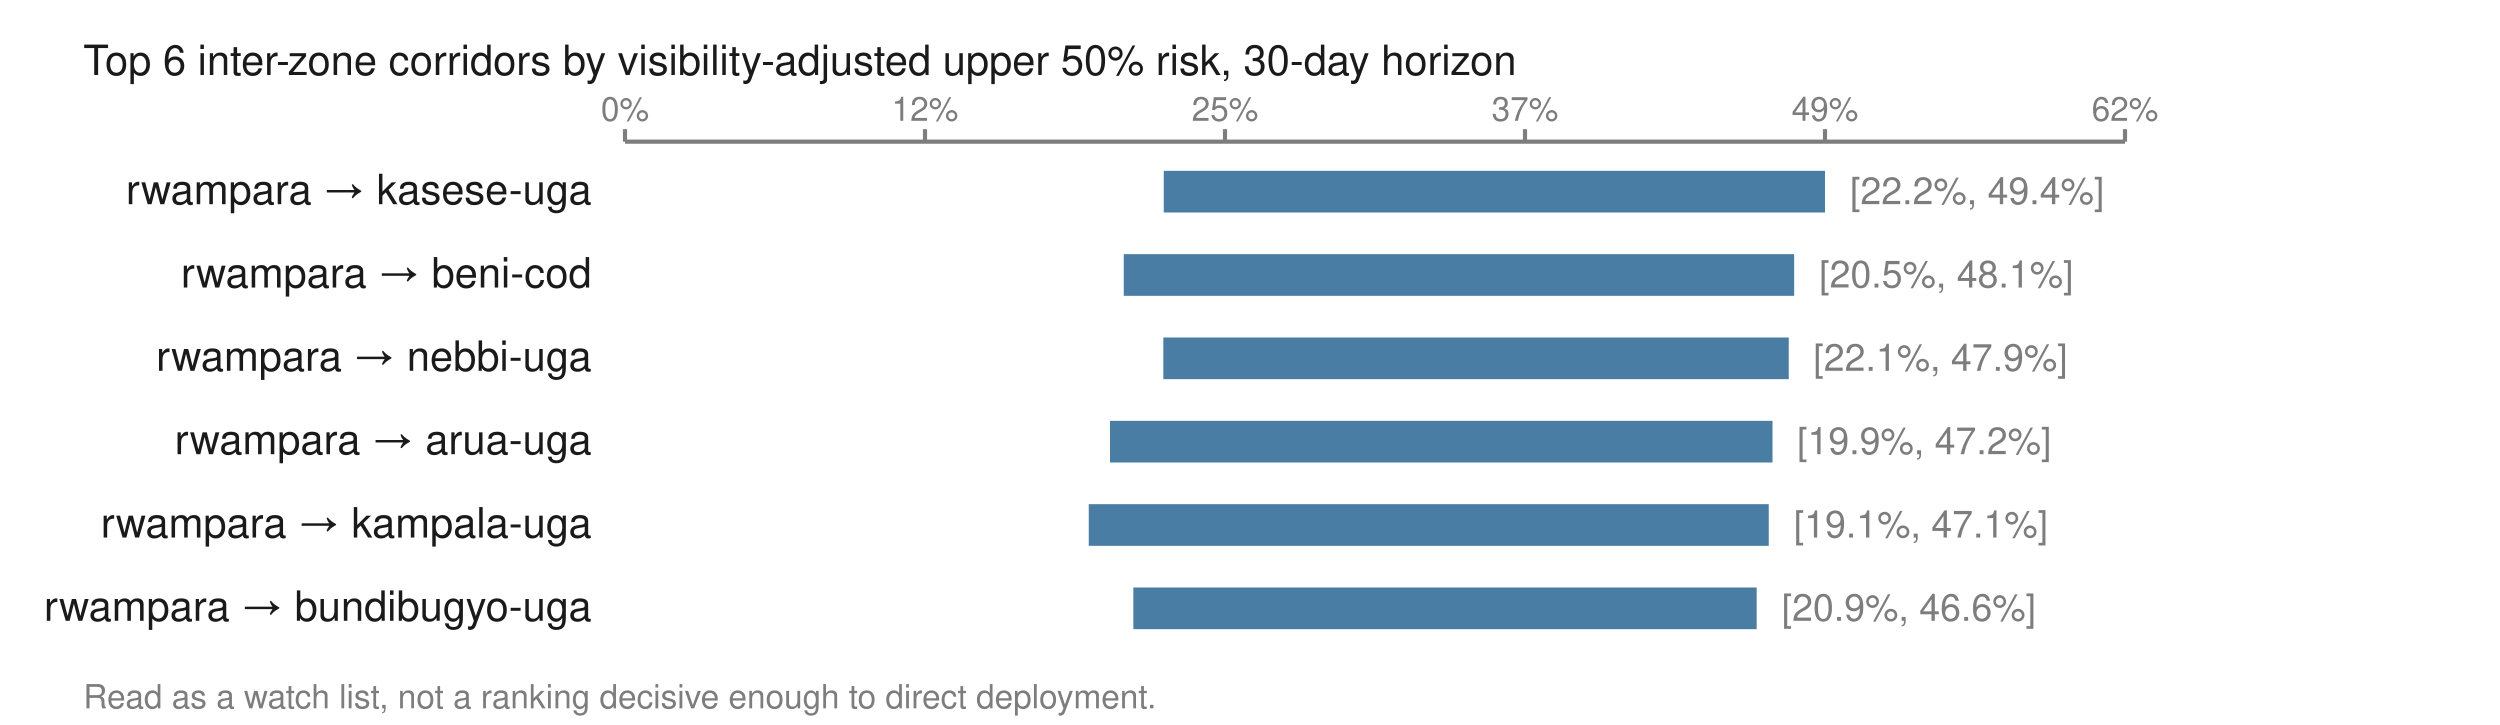
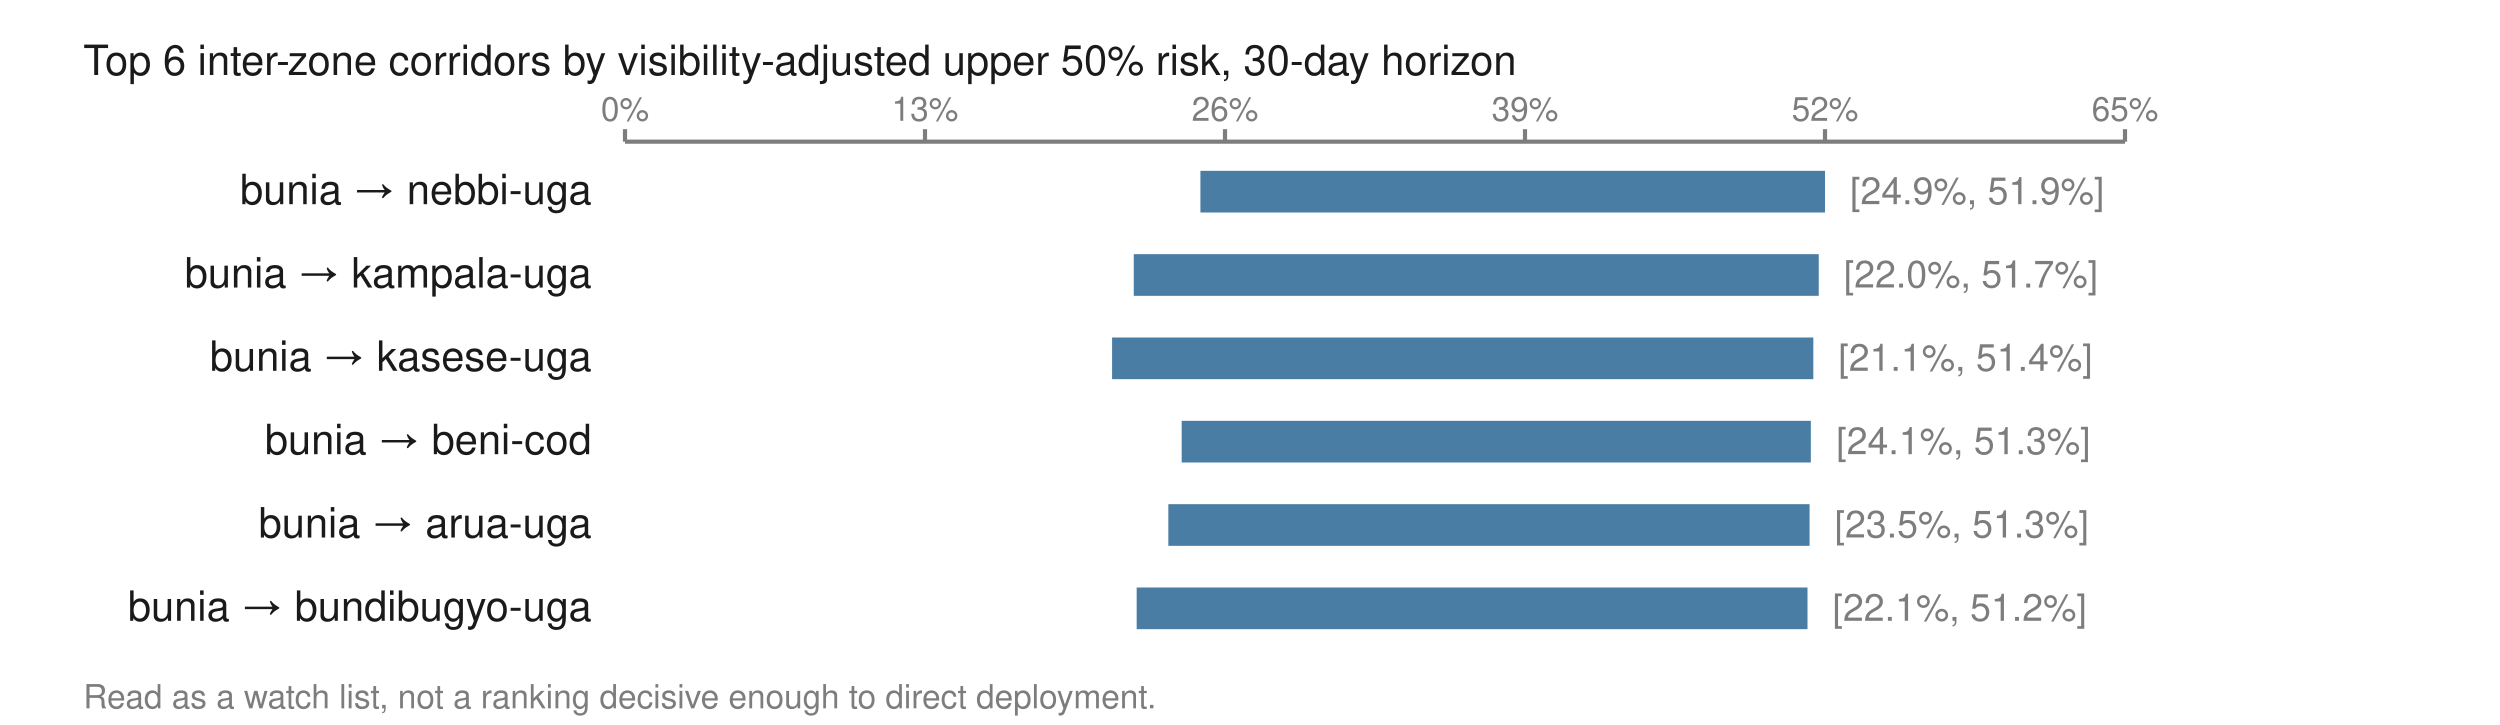
<svg xmlns="http://www.w3.org/2000/svg" viewBox="0 0 600 174" width="600" height="174" role="img" aria-labelledby="t">
  <text x="20.0" y="18.0" font-family="Helvetica,Arial,sans-serif" font-size="10" fill="#1a1a1a" font-weight="normal" text-anchor="start">Top 6 inter-zone corridors by visibility-adjusted upper 50% risk, 30-day horizon</text>
  <line x1="150.0" y1="34.0" x2="510.0" y2="34.0" stroke="#7d7d7d" stroke-width="1" />
  <line x1="150.0" y1="31.0" x2="150.0" y2="34.0" stroke="#7d7d7d" stroke-width="1" />
  <text x="150.0" y="29.0" font-family="Helvetica,Arial,sans-serif" font-size="8" fill="#7d7d7d" font-weight="normal" text-anchor="middle">0%</text>
  <line x1="222.0" y1="31.0" x2="222.0" y2="34.0" stroke="#7d7d7d" stroke-width="1" />
-   <text x="222.0" y="29.0" font-family="Helvetica,Arial,sans-serif" font-size="8" fill="#7d7d7d" font-weight="normal" text-anchor="middle">12%</text>
+   <text x="222.0" y="29.0" font-family="Helvetica,Arial,sans-serif" font-size="8" fill="#7d7d7d" font-weight="normal" text-anchor="middle">13%</text>
  <line x1="294.0" y1="31.0" x2="294.0" y2="34.0" stroke="#7d7d7d" stroke-width="1" />
-   <text x="294.0" y="29.0" font-family="Helvetica,Arial,sans-serif" font-size="8" fill="#7d7d7d" font-weight="normal" text-anchor="middle">25%</text>
+   <text x="294.0" y="29.0" font-family="Helvetica,Arial,sans-serif" font-size="8" fill="#7d7d7d" font-weight="normal" text-anchor="middle">26%</text>
  <line x1="366.0" y1="31.0" x2="366.0" y2="34.0" stroke="#7d7d7d" stroke-width="1" />
-   <text x="366.0" y="29.0" font-family="Helvetica,Arial,sans-serif" font-size="8" fill="#7d7d7d" font-weight="normal" text-anchor="middle">37%</text>
+   <text x="366.0" y="29.0" font-family="Helvetica,Arial,sans-serif" font-size="8" fill="#7d7d7d" font-weight="normal" text-anchor="middle">39%</text>
  <line x1="438.0" y1="31.0" x2="438.0" y2="34.0" stroke="#7d7d7d" stroke-width="1" />
-   <text x="438.0" y="29.0" font-family="Helvetica,Arial,sans-serif" font-size="8" fill="#7d7d7d" font-weight="normal" text-anchor="middle">49%</text>
+   <text x="438.0" y="29.0" font-family="Helvetica,Arial,sans-serif" font-size="8" fill="#7d7d7d" font-weight="normal" text-anchor="middle">52%</text>
  <line x1="510.0" y1="31.0" x2="510.0" y2="34.0" stroke="#7d7d7d" stroke-width="1" />
-   <text x="510.0" y="29.0" font-family="Helvetica,Arial,sans-serif" font-size="8" fill="#7d7d7d" font-weight="normal" text-anchor="middle">62%</text>
-   <text x="142.0" y="49.0" font-family="Helvetica,Arial,sans-serif" font-size="10" fill="#1a1a1a" font-weight="normal" text-anchor="end">rwampara → kasese-uga</text>
-   <rect x="279.3" y="41.0" width="158.7" height="10.0" fill="#4a7da3" />
-   <text x="444.0" y="49.0" font-family="Helvetica,Arial,sans-serif" font-size="9" fill="#7d7d7d" font-weight="normal" text-anchor="start">[22.2%, 49.4%]</text>
-   <text x="142.0" y="69.0" font-family="Helvetica,Arial,sans-serif" font-size="10" fill="#1a1a1a" font-weight="normal" text-anchor="end">rwampara → beni-cod</text>
-   <rect x="269.7" y="61.0" width="160.9" height="10.0" fill="#4a7da3" />
-   <text x="436.6" y="69.0" font-family="Helvetica,Arial,sans-serif" font-size="9" fill="#7d7d7d" font-weight="normal" text-anchor="start">[20.5%, 48.1%]</text>
-   <text x="142.0" y="89.0" font-family="Helvetica,Arial,sans-serif" font-size="10" fill="#1a1a1a" font-weight="normal" text-anchor="end">rwampara → nebbi-uga</text>
-   <rect x="279.2" y="81.0" width="150.1" height="10.0" fill="#4a7da3" />
-   <text x="435.2" y="89.0" font-family="Helvetica,Arial,sans-serif" font-size="9" fill="#7d7d7d" font-weight="normal" text-anchor="start">[22.1%, 47.9%]</text>
-   <text x="142.0" y="109.0" font-family="Helvetica,Arial,sans-serif" font-size="10" fill="#1a1a1a" font-weight="normal" text-anchor="end">rwampara → arua-uga</text>
-   <rect x="266.4" y="101.0" width="159.0" height="10.0" fill="#4a7da3" />
-   <text x="431.3" y="109.0" font-family="Helvetica,Arial,sans-serif" font-size="9" fill="#7d7d7d" font-weight="normal" text-anchor="start">[19.9%, 47.2%]</text>
-   <text x="142.0" y="129.0" font-family="Helvetica,Arial,sans-serif" font-size="10" fill="#1a1a1a" font-weight="normal" text-anchor="end">rwampara → kampala-uga</text>
-   <rect x="261.3" y="121.0" width="163.2" height="10.0" fill="#4a7da3" />
-   <text x="430.5" y="129.0" font-family="Helvetica,Arial,sans-serif" font-size="9" fill="#7d7d7d" font-weight="normal" text-anchor="start">[19.1%, 47.1%]</text>
-   <text x="142.0" y="149.0" font-family="Helvetica,Arial,sans-serif" font-size="10" fill="#1a1a1a" font-weight="normal" text-anchor="end">rwampara → bundibugyo-uga</text>
-   <rect x="272.0" y="141.0" width="149.6" height="10.0" fill="#4a7da3" />
-   <text x="427.6" y="149.0" font-family="Helvetica,Arial,sans-serif" font-size="9" fill="#7d7d7d" font-weight="normal" text-anchor="start">[20.9%, 46.6%]</text>
+   <text x="510.0" y="29.0" font-family="Helvetica,Arial,sans-serif" font-size="8" fill="#7d7d7d" font-weight="normal" text-anchor="middle">65%</text>
+   <text x="142.0" y="49.0" font-family="Helvetica,Arial,sans-serif" font-size="10" fill="#1a1a1a" font-weight="normal" text-anchor="end">bunia → nebbi-uga</text>
+   <rect x="288.1" y="41.0" width="149.9" height="10.0" fill="#4a7da3" />
+   <text x="444.0" y="49.0" font-family="Helvetica,Arial,sans-serif" font-size="9" fill="#7d7d7d" font-weight="normal" text-anchor="start">[24.9%, 51.9%]</text>
+   <text x="142.0" y="69.0" font-family="Helvetica,Arial,sans-serif" font-size="10" fill="#1a1a1a" font-weight="normal" text-anchor="end">bunia → kampala-uga</text>
+   <rect x="272.1" y="61.0" width="164.4" height="10.0" fill="#4a7da3" />
+   <text x="442.5" y="69.0" font-family="Helvetica,Arial,sans-serif" font-size="9" fill="#7d7d7d" font-weight="normal" text-anchor="start">[22.0%, 51.7%]</text>
+   <text x="142.0" y="89.0" font-family="Helvetica,Arial,sans-serif" font-size="10" fill="#1a1a1a" font-weight="normal" text-anchor="end">bunia → kasese-uga</text>
+   <rect x="266.9" y="81.0" width="168.3" height="10.0" fill="#4a7da3" />
+   <text x="441.2" y="89.0" font-family="Helvetica,Arial,sans-serif" font-size="9" fill="#7d7d7d" font-weight="normal" text-anchor="start">[21.1%, 51.4%]</text>
+   <text x="142.0" y="109.0" font-family="Helvetica,Arial,sans-serif" font-size="10" fill="#1a1a1a" font-weight="normal" text-anchor="end">bunia → beni-cod</text>
+   <rect x="283.6" y="101.0" width="151.0" height="10.0" fill="#4a7da3" />
+   <text x="440.7" y="109.0" font-family="Helvetica,Arial,sans-serif" font-size="9" fill="#7d7d7d" font-weight="normal" text-anchor="start">[24.1%, 51.3%]</text>
+   <text x="142.0" y="129.0" font-family="Helvetica,Arial,sans-serif" font-size="10" fill="#1a1a1a" font-weight="normal" text-anchor="end">bunia → arua-uga</text>
+   <rect x="280.4" y="121.0" width="153.9" height="10.0" fill="#4a7da3" />
+   <text x="440.3" y="129.0" font-family="Helvetica,Arial,sans-serif" font-size="9" fill="#7d7d7d" font-weight="normal" text-anchor="start">[23.5%, 51.3%]</text>
+   <text x="142.0" y="149.0" font-family="Helvetica,Arial,sans-serif" font-size="10" fill="#1a1a1a" font-weight="normal" text-anchor="end">bunia → bundibugyo-uga</text>
+   <rect x="272.8" y="141.0" width="161.0" height="10.0" fill="#4a7da3" />
+   <text x="439.8" y="149.0" font-family="Helvetica,Arial,sans-serif" font-size="9" fill="#7d7d7d" font-weight="normal" text-anchor="start">[22.1%, 51.2%]</text>
  <text x="20.0" y="170.0" font-family="Helvetica,Arial,sans-serif" font-size="8" fill="#7d7d7d" font-weight="normal" text-anchor="start">Read as a watch list, not a ranking decisive enough to direct deployment.</text>
</svg>
